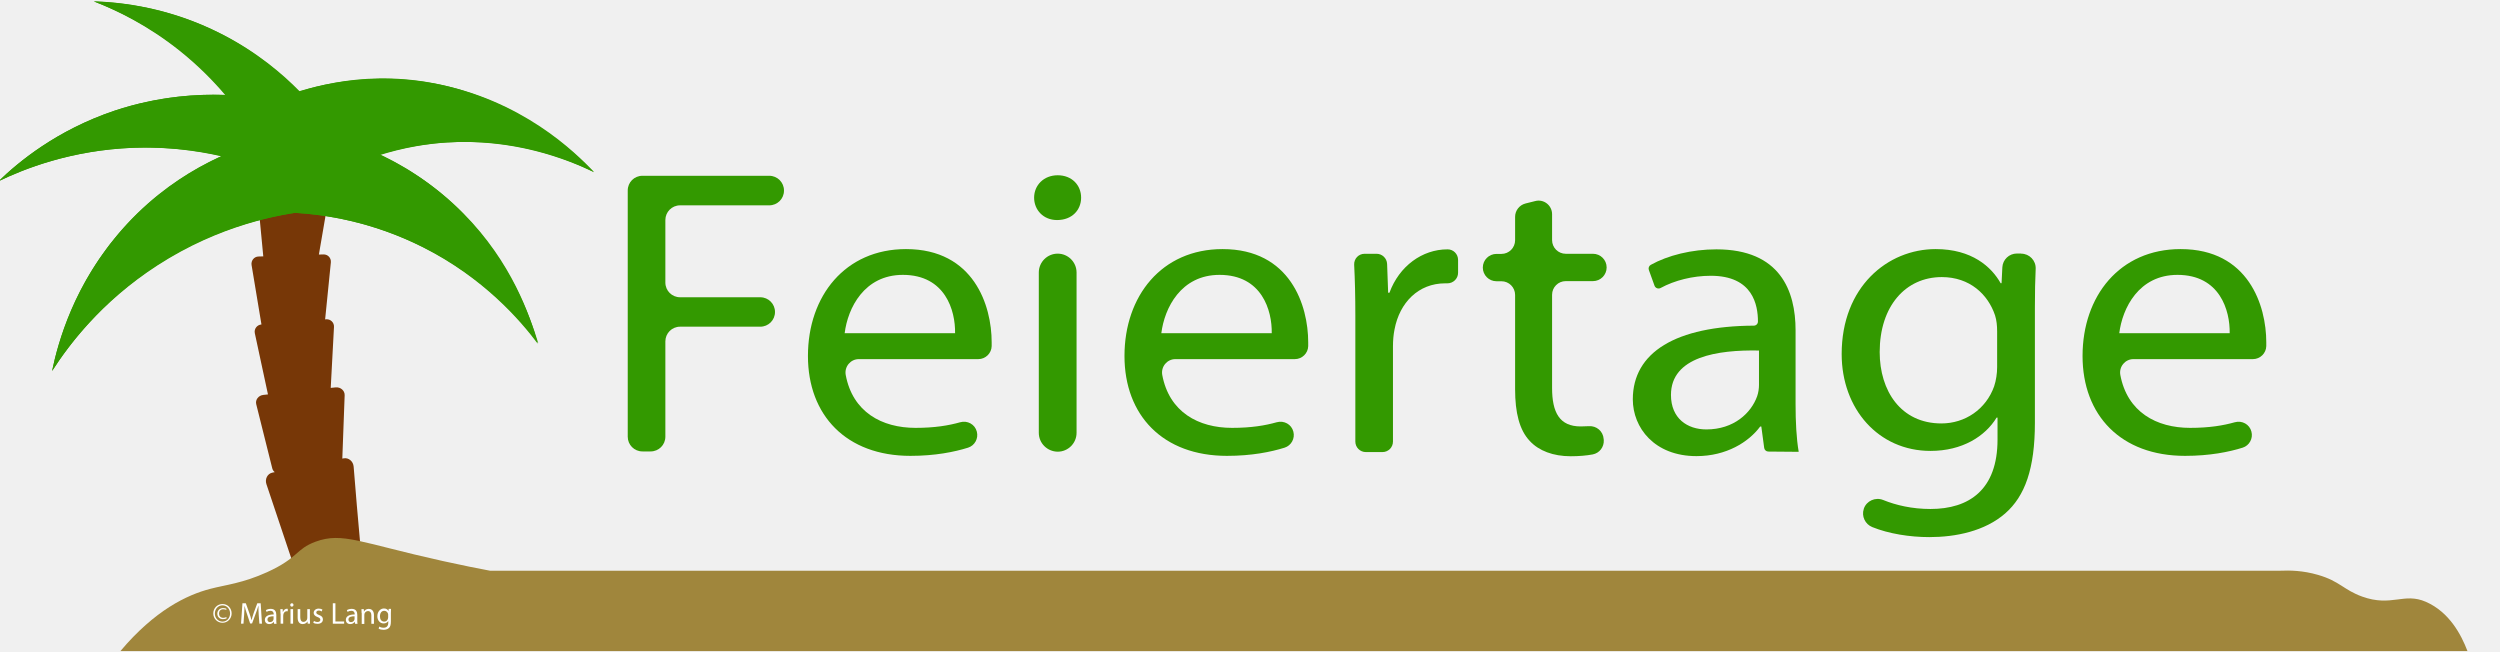
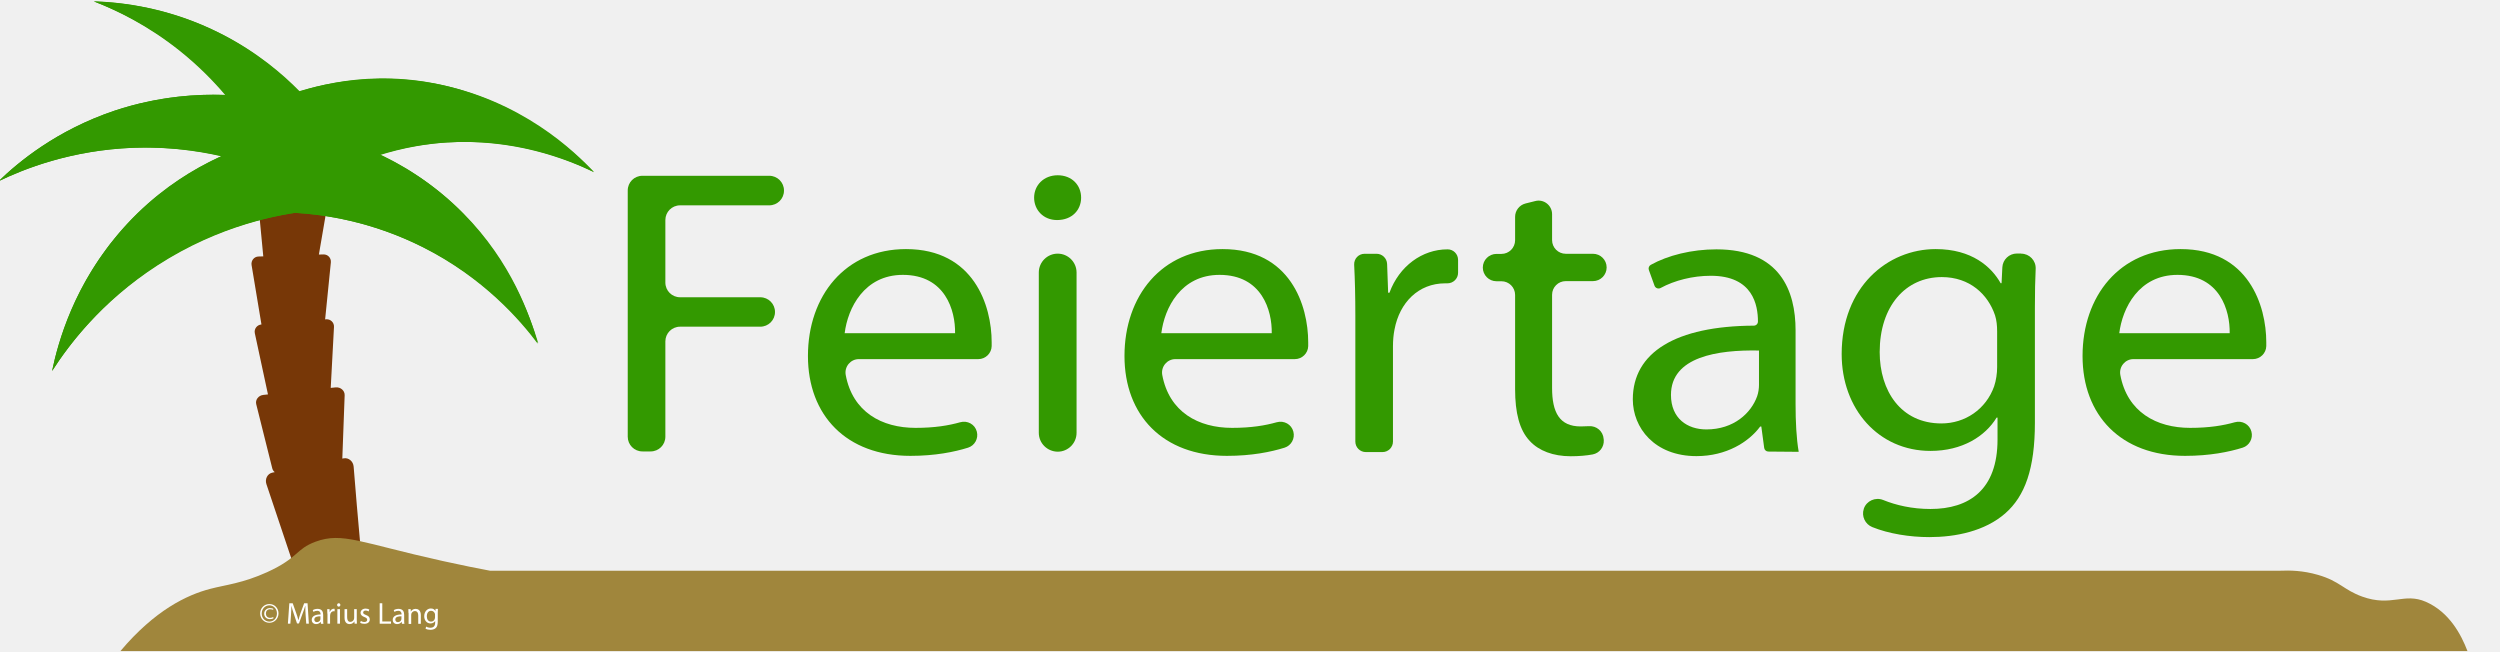
<svg xmlns="http://www.w3.org/2000/svg" version="1.1" id="Ebene_1" x="0px" y="0px" viewBox="0 0 1920 500" style="enable-background:new 0 0 1920 500;" xml:space="preserve">
  <style type="text/css">
	.st0{fill:#773707;}
	.st1{fill:#339900;}
	.st2{fill:#A0863C;}
	.st3{fill:#FFFFFF;}
</style>
  <g>
    <path class="st0" d="M271.6,358.4c-0.3-4.1-3.9-7.1-7.6-6.4l-1.1,0.2c0.6-16.2,1.2-32.4,1.8-48.7c0.1-3.5-3.1-6.3-6.8-6l-3.9,0.4   c0.8-15.6,1.7-31.2,2.5-46.8c0.2-3.4-2.6-6.1-6-5.9l-0.8,0.1c1.5-14.6,2.9-29.2,4.4-43.8c0.3-3.4-2.3-6.2-5.7-6.1l-3.5,0.1   c2-11.5,3.9-23,5.9-34.4c0.5-2.8-1.6-5.5-4.5-5.6l-42.8-1.6c-2.9-0.1-5.2,2.3-4.9,5.2c1.2,12.6,2.4,25.2,3.6,37.8l-3.7,0.1   c-3.4,0.1-5.8,3.2-5.3,6.5c2.5,15.2,5.1,30.4,7.6,45.7l-0.1,0c-3.3,0.3-5.7,3.4-5,6.7c3.4,15.7,6.7,31.3,10.1,47l-3.6,0.4   c-3.7,0.4-6.3,3.8-5.4,7.2c4.1,16.4,8.2,32.8,12.3,49.2c0.3,1.2,1,2.2,1.9,2.9l-1.9,0.4c-3.7,0.8-5.8,4.9-4.5,8.8   c6.3,18.7,12.5,37.4,18.8,56.1c1.1,3.2,4.2,5.2,7.3,4.6l41-8.4c3.1-0.6,5.1-3.6,4.9-7.1C274.8,397.7,273.2,378,271.6,358.4z" />
  </g>
  <path class="st1" d="M413.4,263.6c-13.7-18.2-41.9-50.6-88.6-73.9c-39.8-19.9-76.2-24.9-98-26.2c2.7-20.9,5.4-41.9,8.2-62.8  c22.6,3.9,73.7,16.3,118.9,61.6C390.5,199.1,406.5,240.7,413.4,263.6z" />
  <path class="st1" d="M456.3,132.3c-21.6-10.4-62.1-26-113.3-22.9c-55.3,3.3-95.7,26.8-115.8,40.6c-2-25.6-4-51.1-5.9-76.7  c21.6-8,72-22.7,133.5-4C404.7,84.5,439.1,114.8,456.3,132.3z" />
  <path class="st1" d="M40,284.8c12.3-19.1,37.4-52.8,80.8-80.9c47.9-31,93.6-39.3,116.6-41.9c-11.9-17.9-23.9-35.7-35.8-53.6  c-21.9,6.2-71,23.5-111.6,72.2C57.1,220,44.9,262,40,284.8z" />
  <path class="st1" d="M72.1,1.1c20.2,7.7,56.1,24.2,89.6,58.7c36.2,37.3,51.7,76.9,58.3,97.9c14.7-13.9,29.3-27.7,44-41.6  c-10.6-18.5-37.5-59.3-89.5-87.5C132.4,5.8,93.1,1.8,72.1,1.1z" />
  <path class="st1" d="M-1,139.2c19.2-9.3,55.6-23.9,103.6-25.7c51.9-1.9,91.7,12,111.7,20.5c-0.5-18.9-0.9-37.7-1.4-56.6  c-20.8-4.1-69.2-10.9-124.9,7.6C42.8,100.2,13.5,125-1,139.2z" />
  <g>
    <path class="st1" d="M493.4,135h97.4c6.3,0,11.3,5.1,11.3,11.3v0.1c0,6.3-5.1,11.3-11.3,11.3h-68.5c-6.3,0-11.3,5.1-11.3,11.3V217   c0,6.3,5.1,11.3,11.3,11.3h61.6c6.3,0,11.3,5.1,11.3,11.3v0c0,6.3-5.1,11.3-11.3,11.3h-61.6c-6.3,0-11.3,5.1-11.3,11.3v73.2   c0,6.3-5.1,11.3-11.3,11.3h-6.3c-6.3,0-11.3-5.1-11.3-11.3V146.3C482.1,140,487.1,135,493.4,135z" />
    <path class="st1" d="M659.6,275.8c-6.4,0-11.2,5.8-10.1,12.1c5.3,28.6,27.8,40.7,53.6,40.7c14.8,0,25.4-1.8,34.3-4.3   c5.6-1.6,11.4,1.6,12.8,7.2v0c1.4,5.2-1.6,10.7-6.7,12.3c-10.5,3.3-25.3,6.3-44.3,6.3c-49.2,0-78.7-31.1-78.7-76.7   c0-46.1,28.6-82.1,75.3-82.1c52.2,0,65.8,43.5,65.8,71.5c0,1.1,0,2.1,0,3c-0.1,5.5-4.7,10-10.2,10H659.6z M733.5,255.9   c0.3-17.4-7.5-44.8-40.1-44.8c-29.7,0-42.3,25.5-44.7,44.8H733.5z" />
    <path class="st1" d="M830.3,151.8c0,9.4-6.9,17.2-18.5,17.2c-10.5,0-17.6-7.8-17.6-17.2c0-9.5,7.4-17.2,18.1-17.2   C823.2,134.6,830.3,142.2,830.3,151.8z M797.8,332.4V209.3c0-8,6.5-14.5,14.5-14.5l0,0c8,0,14.5,6.5,14.5,14.5v123.1   c0,8-6.5,14.5-14.5,14.5l0,0C804.3,346.8,797.8,340.4,797.8,332.4z" />
    <path class="st1" d="M902.7,275.8c-6.4,0-11.2,5.8-10.1,12.1c5.3,28.6,27.8,40.7,53.6,40.7c14.8,0,25.4-1.8,34.3-4.3   c5.6-1.6,11.4,1.6,12.8,7.2l0,0c1.4,5.2-1.6,10.7-6.7,12.3c-10.5,3.3-25.3,6.3-44.3,6.3c-49.2,0-78.7-31.1-78.7-76.7   c0-46.1,28.6-82.1,75.3-82.1c52.2,0,65.8,43.5,65.8,71.5c0,1.1,0,2.1,0,3c-0.1,5.5-4.7,10-10.2,10H902.7z M976.7,255.9   c0.3-17.4-7.5-44.8-40.1-44.8c-29.7,0-42.3,25.5-44.7,44.8H976.7z" />
    <path class="st1" d="M1040.9,242.2c0-14.4-0.3-27.1-0.9-38.9c-0.2-4.6,3.4-8.4,8-8.4h9.2c4.3,0,7.9,3.4,8.1,7.8l0.8,22.1h1   c7.5-20.4,25.1-33.3,44.6-33.3c0,0,0.1,0,0.1,0c4.4,0,8,3.6,8,8.1v9.9c0,4.5-3.7,8.1-8.2,8.1c-0.5,0-1.1,0-1.7,0   c-20.5,0-35,14.7-38.9,35.4c-0.8,3.9-1.2,8.4-1.2,12.9v73.2c0,4.5-3.6,8.1-8.1,8.1H1049c-4.5,0-8.1-3.6-8.1-8.1V242.2z" />
    <path class="st1" d="M1192,164.5v19.9c0,5.8,4.7,10.5,10.5,10.5h20.9c5.8,0,10.5,4.7,10.5,10.5v0c0,5.8-4.7,10.5-10.5,10.5h-20.9   c-5.8,0-10.5,4.7-10.5,10.5v71.5c0,18.9,5.7,29.6,22,29.6c2.3,0,4.4-0.1,6.3-0.2c5.8-0.4,10.9,3.9,11.3,9.8l0.1,0.9   c0.3,5.3-3.3,10-8.5,11c-4.8,0.9-10.5,1.4-16.9,1.4c-13.4,0-24.5-4.2-31.4-11.7c-8-8.4-11.3-21.8-11.3-39.7v-72.5   c0-5.8-4.7-10.5-10.5-10.5h-3.8c-5.8,0-10.5-4.7-10.5-10.5v0c0-5.8,4.7-10.5,10.5-10.5h3.8c5.8,0,10.5-4.7,10.5-10.5v-18   c0-4.8,3.3-9,7.9-10.2l7.6-1.9C1185.6,152.7,1192,157.7,1192,164.5z" />
    <path class="st1" d="M1358.1,346.8c-1.6,0-3-1.2-3.2-2.8l-2.2-16.4h-0.9c-8.8,11.9-26,22.7-48.9,22.7c-32.3,0-48.9-21.8-48.9-43.6   c0-36.2,33.2-56.3,92.9-56.6c1.8,0,3.2-1.4,3.2-3.2l0,0c0-12.4-3.7-35.2-36.4-35.1c-13.5,0-27.6,3.5-38.4,9.4   c-1.7,0.9-3.9,0.1-4.6-1.7l-4.4-12.2c-0.5-1.5,0.1-3.1,1.5-3.9c13.1-7.3,31.4-11.9,50.4-11.9c48.9,0,60.8,31.8,60.8,62.2v56.9   c0,13,0.6,25.9,2.4,36.4c0,0,0,0,0,0L1358.1,346.8z M1350.8,269.2c-31.5-0.6-67.5,4.7-67.5,34.1c0,18.1,12.6,26.5,27.2,26.5   c21.1,0,34.4-12.6,39-25.5c1-2.9,1.4-6.1,1.4-8.7V269.2z" />
    <path class="st1" d="M1552.2,194.8c6.4,0,11.5,5.3,11.2,11.7c-0.4,8.2-0.6,17.7-0.6,29.9v88.3c0,35.2-7.6,56.3-22.8,69.6   c-15.7,13.7-38.1,18.2-58.3,18.2c-15.1,0-31.2-2.6-43.8-7.7c-5.5-2.2-8.4-8.4-6.5-14l0-0.1c2.1-6.1,8.9-9.1,14.9-6.7   c9.8,4,22.2,6.9,36.3,6.9c29.7,0,51.5-14.8,51.5-53.3v-16.9h-0.7c-8.7,14.3-26.2,25.6-50.8,25.6c-39.9,0-68.2-32.2-68.2-74.4   c0-51.6,35.3-80.6,72.2-80.6c27.8,0,42.8,13.6,49.9,26.2h0.7l0.6-12.2c0.3-5.9,5.2-10.6,11.2-10.6H1552.2z M1533.8,254.6   c0-4.5-0.4-8.6-1.6-12.4c-5.4-16.1-19.4-29.4-40.9-29.4c-27.8,0-47.7,22.3-47.7,57.6c0,29.7,16.2,54.8,47.4,54.8   c18.1,0,34.2-10.8,40.5-28.5c1.5-4.5,2.3-9.9,2.3-14.7V254.6z" />
    <path class="st1" d="M1638.5,275.8c-6.4,0-11.2,5.8-10.1,12.1c5.3,28.6,27.8,40.7,53.6,40.7c14.8,0,25.4-1.8,34.3-4.3   c5.6-1.6,11.4,1.6,12.8,7.2v0c1.4,5.2-1.6,10.7-6.7,12.3c-10.5,3.3-25.3,6.3-44.3,6.3c-49.2,0-78.7-31.1-78.7-76.7   c0-46.1,28.6-82.1,75.3-82.1c52.2,0,65.8,43.5,65.8,71.5c0,1.1,0,2.1,0,3c-0.1,5.5-4.7,10-10.2,10H1638.5z M1712.4,255.9   c0.3-17.4-7.5-44.8-40.1-44.8c-29.7,0-42.3,25.5-44.7,44.8H1712.4z" />
  </g>
  <path class="st2" d="M1863.1,462.2c-16.9-7.4-26.3,4.1-48.9-4c-14.4-5.2-17.1-11.8-34-16.7c-11.6-3.4-21.9-3.5-28.7-3.2H376.3  c-8.1-1.5-20.7-4-36.1-7.4c-63.2-14-77.1-22.5-97.8-14.9c-15.5,5.7-12.9,12.3-37.2,23.4c-19,8.6-31.7,9.7-43.6,12.8  c-18.1,4.7-42.6,16.4-69.1,47.8h258.2h34h1366.8h1H1895C1890.2,487.4,1881.1,470.1,1863.1,462.2z" />
  <path class="st1" d="M226.7,163.4c21.8,1.3,58.3,6.4,98.3,26.6c46.4,23.5,74.4,55.8,88,74c-5.7-21.2-20-62.6-57-100  c-23-23.3-47-37-64-45c15.5-4.8,35.9-9.4,60-10c47.1-1.2,83.9,13.2,104,23c-14.2-15.2-55.7-55.7-123-68c-45.5-8.3-82.9,0-103,6  c-12.8-13-32.5-30-60-44C130.2,5.7,93.4,1.7,72,1c18.1,7.1,41.8,18.7,66,38c14.5,11.6,26,23.4,35,34c-19.7-0.8-50.2,0.4-85,12  c-44,14.8-73.6,39.2-89,54c20-9.6,52.4-22,94-25c31.6-2.3,58.1,1.7,77,6c-18.7,8.6-48,25-75,55c-38.3,42.4-50.6,88.3-55,110  c13.6-21.3,42.4-60,93-89C169.7,174.9,204.1,166.8,226.7,163.4z" />
  <g>
-     <path class="st3" d="M177.9,471.1c0,4-3.1,7.2-7,7.2c-4,0-7.1-3.2-7.1-7.2c0-4,3.1-7.2,7.1-7.2   C174.9,463.9,177.9,467.1,177.9,471.1z M165,471.2c0,3.5,2.6,6.2,5.9,6.2c3.3,0,5.8-2.7,5.8-6.3c0-3.5-2.6-6.2-5.8-6.2   C167.6,464.9,165,467.6,165,471.2z M173.8,468.4c-0.3-0.2-1.2-0.5-2.3-0.5c-2.2,0-3.3,1.4-3.3,3.3c0,1.8,1.1,3.3,3.3,3.3   c0.9,0,1.8-0.3,2.3-0.6l0.3,0.9c-0.8,0.5-1.9,0.7-2.9,0.7c-2.7,0-4.3-1.9-4.3-4.2c0-2.6,2.1-4.3,4.4-4.3c1.2,0,2.3,0.3,2.6,0.6   L173.8,468.4z" />
-     <path class="st3" d="M198.7,472.1c-0.1-2.2-0.3-4.8-0.2-6.8h-0.1c-0.5,1.8-1.2,3.8-2,5.9l-2.8,7.6h-1.5l-2.5-7.5   c-0.7-2.2-1.4-4.2-1.8-6.1h0c0,2-0.2,4.6-0.3,6.9L187,479h-1.9l1.1-15.7h2.6l2.7,7.6c0.7,1.9,1.2,3.6,1.6,5.3h0.1   c0.4-1.6,1-3.3,1.6-5.3l2.8-7.6h2.6l1,15.7h-2L198.7,472.1z" />
-     <path class="st3" d="M210.5,479l-0.2-1.4h-0.1c-0.6,0.9-1.8,1.7-3.4,1.7c-2.3,0-3.4-1.6-3.4-3.2c0-2.7,2.4-4.2,6.8-4.2v-0.2   c0-0.9-0.3-2.6-2.6-2.6c-1,0-2.1,0.3-2.9,0.8l-0.5-1.3c0.9-0.6,2.3-1,3.7-1c3.4,0,4.3,2.3,4.3,4.6v4.2c0,1,0,1.9,0.2,2.7H210.5z    M210.2,473.3c-2.2,0-4.8,0.3-4.8,2.5c0,1.3,0.9,2,1.9,2c1.5,0,2.4-0.9,2.7-1.9c0.1-0.2,0.1-0.4,0.1-0.7V473.3z" />
-     <path class="st3" d="M215.4,471.3c0-1.3,0-2.5-0.1-3.5h1.8l0.1,2.2h0.1c0.5-1.5,1.7-2.5,3.1-2.5c0.2,0,0.4,0,0.6,0.1v1.9   c-0.2,0-0.4-0.1-0.7-0.1c-1.4,0-2.5,1.1-2.7,2.6c0,0.3-0.1,0.6-0.1,1v6h-2V471.3z" />
-     <path class="st3" d="M225.4,464.6c0,0.7-0.5,1.3-1.3,1.3c-0.7,0-1.2-0.6-1.2-1.3c0-0.7,0.5-1.3,1.3-1.3   C224.9,463.3,225.4,463.9,225.4,464.6z M223.1,479v-11.2h2V479H223.1z" />
-     <path class="st3" d="M238,475.9c0,1.2,0,2.2,0.1,3.1h-1.8l-0.1-1.8h0c-0.5,0.9-1.7,2.1-3.7,2.1c-1.8,0-3.9-1-3.9-4.9v-6.6h2v6.2   c0,2.1,0.7,3.6,2.5,3.6c1.4,0,2.3-1,2.7-1.9c0.1-0.3,0.2-0.7,0.2-1v-6.9h2V475.9z" />
-     <path class="st3" d="M241.1,476.9c0.6,0.4,1.7,0.8,2.7,0.8c1.5,0,2.2-0.7,2.2-1.7c0-1-0.6-1.5-2.1-2.1c-2-0.7-3-1.8-3-3.2   c0-1.8,1.5-3.3,3.9-3.3c1.1,0,2.1,0.3,2.8,0.7l-0.5,1.5c-0.4-0.3-1.3-0.7-2.3-0.7c-1.2,0-1.9,0.7-1.9,1.5c0,0.9,0.7,1.3,2.1,1.9   c2,0.7,3,1.7,3,3.4c0,2-1.5,3.4-4.2,3.4c-1.2,0-2.4-0.3-3.2-0.8L241.1,476.9z" />
-     <path class="st3" d="M255.6,463.3h2v14h6.7v1.7h-8.7V463.3z" />
-     <path class="st3" d="M272.7,479l-0.2-1.4h-0.1c-0.6,0.9-1.8,1.7-3.4,1.7c-2.3,0-3.4-1.6-3.4-3.2c0-2.7,2.4-4.2,6.8-4.2v-0.2   c0-0.9-0.3-2.6-2.6-2.6c-1,0-2.1,0.3-2.9,0.8l-0.5-1.3c0.9-0.6,2.3-1,3.7-1c3.4,0,4.3,2.3,4.3,4.6v4.2c0,1,0,1.9,0.2,2.7H272.7z    M272.4,473.3c-2.2,0-4.8,0.3-4.8,2.5c0,1.3,0.9,2,1.9,2c1.5,0,2.4-0.9,2.7-1.9c0.1-0.2,0.1-0.4,0.1-0.7V473.3z" />
-     <path class="st3" d="M277.7,470.8c0-1.2,0-2.1-0.1-3h1.8l0.1,1.9h0c0.6-1.1,1.9-2.1,3.7-2.1c1.6,0,4,0.9,4,4.8v6.7h-2v-6.5   c0-1.8-0.7-3.3-2.6-3.3c-1.3,0-2.4,1-2.7,2.1c-0.1,0.3-0.1,0.6-0.1,1v6.8h-2V470.8z" />
-     <path class="st3" d="M300.3,467.7c0,0.8-0.1,1.7-0.1,3.1v6.5c0,2.6-0.5,4.2-1.6,5.1c-1.1,1-2.7,1.3-4.1,1.3c-1.3,0-2.8-0.3-3.7-0.9   l0.5-1.6c0.7,0.5,1.9,0.9,3.3,0.9c2.1,0,3.6-1.1,3.6-3.9v-1.3h0c-0.6,1-1.8,1.9-3.6,1.9c-2.8,0-4.8-2.4-4.8-5.5c0-3.8,2.5-6,5.1-6   c2,0,3,1,3.5,2h0l0.1-1.7H300.3z M298.1,472.2c0-0.3,0-0.7-0.1-0.9c-0.4-1.2-1.4-2.2-2.9-2.2c-2,0-3.3,1.6-3.3,4.3   c0,2.2,1.1,4,3.3,4c1.3,0,2.4-0.8,2.8-2.1c0.1-0.3,0.2-0.7,0.2-1.1V472.2z" />
+     <path class="st3" d="M213.9,471.1c0,4-3.1,7.2-7,7.2c-4,0-7.1-3.2-7.1-7.2c0-4,3.1-7.2,7.1-7.2   C210.9,463.9,213.9,467.1,213.9,471.1z M201,471.2c0,3.5,2.6,6.2,5.9,6.2c3.3,0,5.8-2.7,5.8-6.3c0-3.5-2.6-6.2-5.8-6.2   C203.6,464.9,201,467.6,201,471.2z M209.8,468.4c-0.3-0.2-1.2-0.5-2.3-0.5c-2.2,0-3.3,1.4-3.3,3.3c0,1.8,1.1,3.3,3.3,3.3   c0.9,0,1.8-0.3,2.3-0.6l0.3,0.9c-0.8,0.5-1.9,0.7-2.9,0.7c-2.7,0-4.3-1.9-4.3-4.2c0-2.6,2.1-4.3,4.4-4.3c1.2,0,2.3,0.3,2.6,0.6   L209.8,468.4z" />
+     <path class="st3" d="M234.7,472.1c-0.1-2.2-0.3-4.8-0.2-6.8h-0.1c-0.5,1.8-1.2,3.8-2,5.9l-2.8,7.6h-1.5l-2.5-7.5   c-0.7-2.2-1.4-4.2-1.8-6.1h0c0,2-0.2,4.6-0.3,6.9L223,479h-1.9l1.1-15.7h2.6l2.7,7.6c0.7,1.9,1.2,3.6,1.6,5.3h0.1   c0.4-1.6,1-3.3,1.6-5.3l2.8-7.6h2.6l1,15.7h-2L234.7,472.1z" />
+     <path class="st3" d="M246.5,479l-0.2-1.4h-0.1c-0.6,0.9-1.8,1.7-3.4,1.7c-2.3,0-3.4-1.6-3.4-3.2c0-2.7,2.4-4.2,6.8-4.2v-0.2   c0-0.9-0.3-2.6-2.6-2.6c-1,0-2.1,0.3-2.9,0.8l-0.5-1.3c0.9-0.6,2.3-1,3.7-1c3.4,0,4.3,2.3,4.3,4.6v4.2c0,1,0,1.9,0.2,2.7H246.5z    M246.2,473.3c-2.2,0-4.8,0.3-4.8,2.5c0,1.3,0.9,2,1.9,2c1.5,0,2.4-0.9,2.7-1.9c0.1-0.2,0.1-0.4,0.1-0.7V473.3z" />
+     <path class="st3" d="M251.4,471.3c0-1.3,0-2.5-0.1-3.5h1.8l0.1,2.2h0.1c0.5-1.5,1.7-2.5,3.1-2.5c0.2,0,0.4,0,0.6,0.1v1.9   c-0.2,0-0.4-0.1-0.7-0.1c-1.4,0-2.5,1.1-2.7,2.6c0,0.3-0.1,0.6-0.1,1v6h-2V471.3z" />
+     <path class="st3" d="M261.4,464.6c0,0.7-0.5,1.3-1.3,1.3c-0.7,0-1.2-0.6-1.2-1.3c0-0.7,0.5-1.3,1.3-1.3   C260.9,463.3,261.4,463.9,261.4,464.6z M259.1,479v-11.2h2V479H259.1z" />
+     <path class="st3" d="M274,475.9c0,1.2,0,2.2,0.1,3.1h-1.8l-0.1-1.8h0c-0.5,0.9-1.7,2.1-3.7,2.1c-1.8,0-3.9-1-3.9-4.9v-6.6h2v6.2   c0,2.1,0.7,3.6,2.5,3.6c1.4,0,2.3-1,2.7-1.9c0.1-0.3,0.2-0.7,0.2-1v-6.9h2V475.9z" />
+     <path class="st3" d="M277.1,476.9c0.6,0.4,1.7,0.8,2.7,0.8c1.5,0,2.2-0.7,2.2-1.7c0-1-0.6-1.5-2.1-2.1c-2-0.7-3-1.8-3-3.2   c0-1.8,1.5-3.3,3.9-3.3c1.1,0,2.1,0.3,2.8,0.7l-0.5,1.5c-0.4-0.3-1.3-0.7-2.3-0.7c-1.2,0-1.9,0.7-1.9,1.5c0,0.9,0.7,1.3,2.1,1.9   c2,0.7,3,1.7,3,3.4c0,2-1.5,3.4-4.2,3.4c-1.2,0-2.4-0.3-3.2-0.8L277.1,476.9z" />
+     <path class="st3" d="M291.6,463.3h2v14h6.7v1.7h-8.7V463.3z" />
+     <path class="st3" d="M308.7,479l-0.2-1.4h-0.1c-0.6,0.9-1.8,1.7-3.4,1.7c-2.3,0-3.4-1.6-3.4-3.2c0-2.7,2.4-4.2,6.8-4.2v-0.2   c0-0.9-0.3-2.6-2.6-2.6c-1,0-2.1,0.3-2.9,0.8l-0.5-1.3c0.9-0.6,2.3-1,3.7-1c3.4,0,4.3,2.3,4.3,4.6v4.2c0,1,0,1.9,0.2,2.7H308.7z    M308.4,473.3c-2.2,0-4.8,0.3-4.8,2.5c0,1.3,0.9,2,1.9,2c1.5,0,2.4-0.9,2.7-1.9c0.1-0.2,0.1-0.4,0.1-0.7V473.3z" />
+     <path class="st3" d="M313.7,470.8c0-1.2,0-2.1-0.1-3h1.8l0.1,1.9h0c0.6-1.1,1.9-2.1,3.7-2.1c1.6,0,4,0.9,4,4.8v6.7h-2v-6.5   c0-1.8-0.7-3.3-2.6-3.3c-1.3,0-2.4,1-2.7,2.1c-0.1,0.3-0.1,0.6-0.1,1v6.8h-2V470.8z" />
+     <path class="st3" d="M336.3,467.7c0,0.8-0.1,1.7-0.1,3.1v6.5c0,2.6-0.5,4.2-1.6,5.1c-1.1,1-2.7,1.3-4.1,1.3c-1.3,0-2.8-0.3-3.7-0.9   l0.5-1.6c0.7,0.5,1.9,0.9,3.3,0.9c2.1,0,3.6-1.1,3.6-3.9v-1.3h0c-0.6,1-1.8,1.9-3.6,1.9c-2.8,0-4.8-2.4-4.8-5.5c0-3.8,2.5-6,5.1-6   c2,0,3,1,3.5,2h0l0.1-1.7H336.3z M334.1,472.2c0-0.3,0-0.7-0.1-0.9c-0.4-1.2-1.4-2.2-2.9-2.2c-2,0-3.3,1.6-3.3,4.3   c0,2.2,1.1,4,3.3,4c1.3,0,2.4-0.8,2.8-2.1c0.1-0.3,0.2-0.7,0.2-1.1V472.2z" />
  </g>
</svg>
